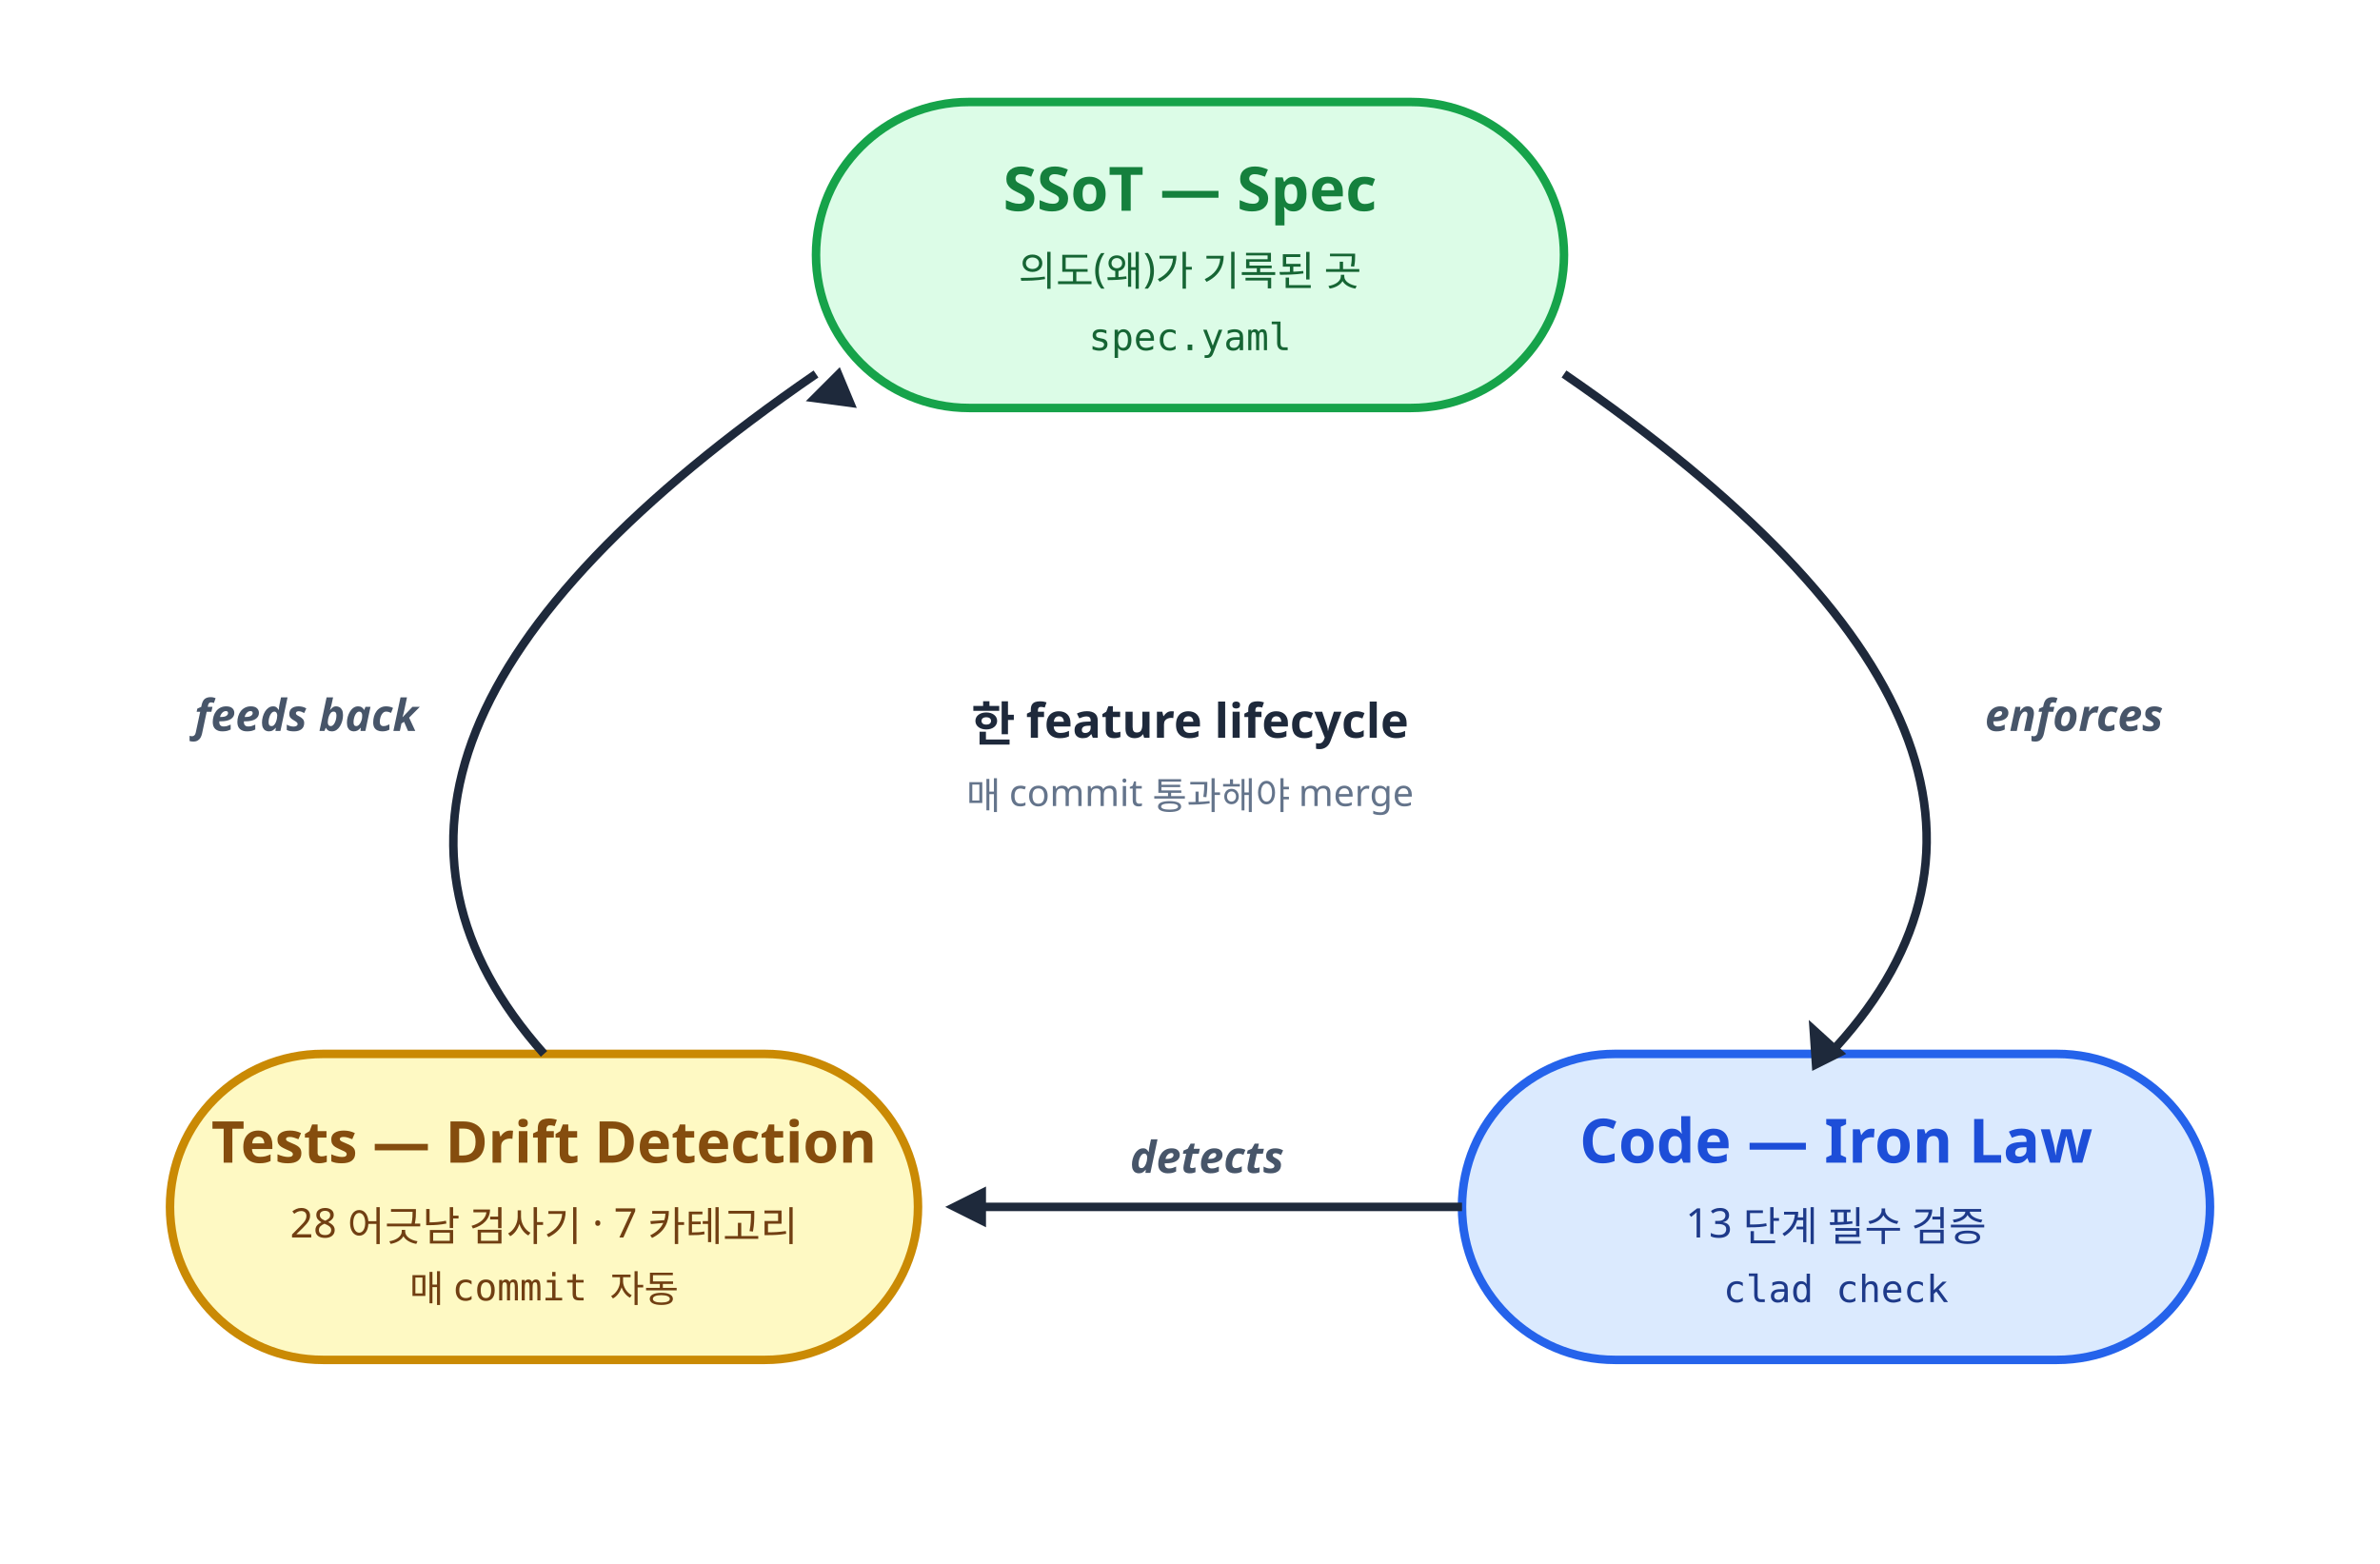
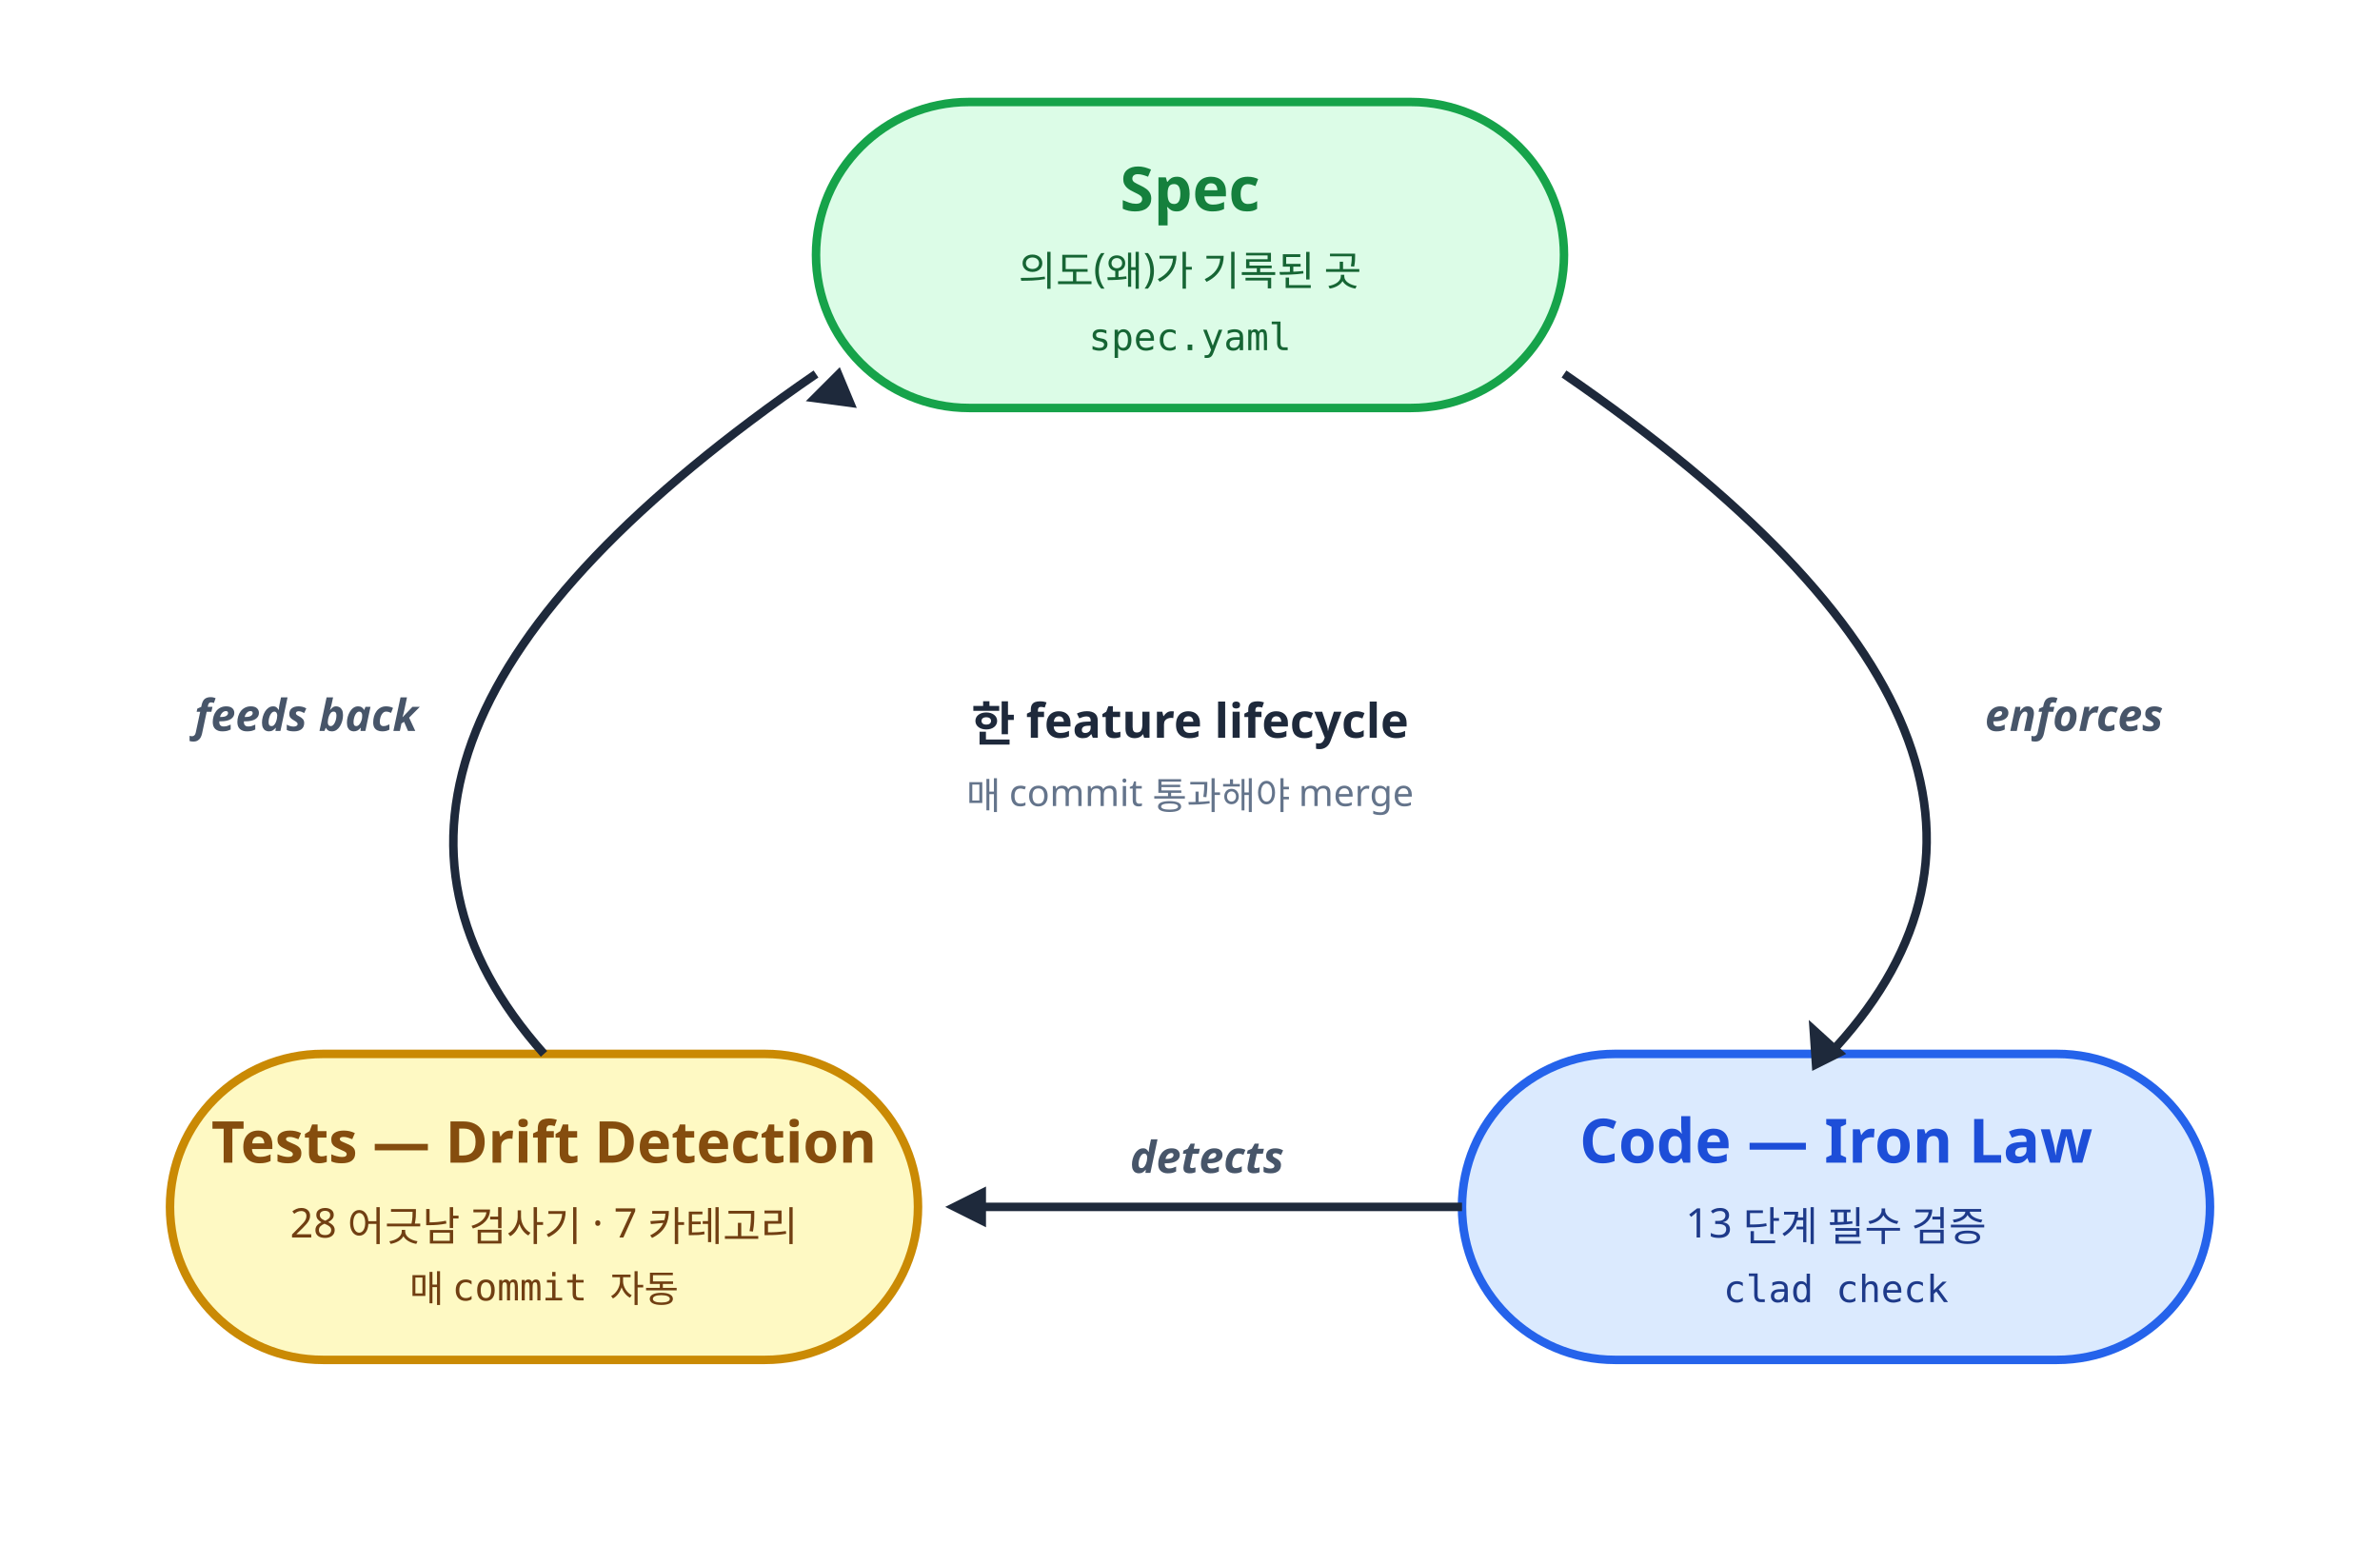
<svg xmlns="http://www.w3.org/2000/svg" width="700" height="460" viewBox="0 0 700 460" role="img" aria-labelledby="cycle-title">
  <rect x="240" y="30" width="220" height="90" rx="45" fill="#dcfce7" stroke="#16a34a" stroke-width="2.5" />
-   <text x="350" y="62" font-family="sans-serif" font-size="18" font-weight="800" fill="#15803d" text-anchor="middle">SSoT — Spec</text>
+   <text x="350" y="62" font-family="sans-serif" font-size="18" font-weight="800" fill="#15803d" text-anchor="middle">Spec</text>
  <text x="350" y="84" font-family="sans-serif" font-size="12" fill="#166534" text-anchor="middle">의도(왜)가 기록된 곳</text>
  <text x="350" y="103" font-family="monospace" font-size="11" fill="#166534" text-anchor="middle">spec.yaml</text>
  <rect x="430" y="310" width="220" height="90" rx="45" fill="#dbeafe" stroke="#2563eb" stroke-width="2.5" />
  <text x="540" y="342" font-family="sans-serif" font-size="18" font-weight="800" fill="#1d4ed8" text-anchor="middle">Code — Iron Law</text>
  <text x="540" y="364" font-family="sans-serif" font-size="12" fill="#1e3a8a" text-anchor="middle">13 단계 필수 검증</text>
  <text x="540" y="383" font-family="monospace" font-size="11" fill="#1e3a8a" text-anchor="middle">clad check</text>
  <rect x="50" y="310" width="220" height="90" rx="45" fill="#fef9c3" stroke="#ca8a04" stroke-width="2.5" />
  <text x="160" y="342" font-family="sans-serif" font-size="17" font-weight="800" fill="#854d0e" text-anchor="middle">Tests — Drift Detection</text>
  <text x="160" y="364" font-family="sans-serif" font-size="12" fill="#713f12" text-anchor="middle">28 어긋남 검사기 · 7 카테고리</text>
  <text x="160" y="383" font-family="monospace" font-size="11" fill="#713f12" text-anchor="middle">매 commit 자동</text>
  <path d="M 460 110 Q 620 220 540 308" fill="none" stroke="#1e293b" stroke-width="2.5" />
  <polygon points="532,300 543,310 533,315" fill="#1e293b" />
  <text x="610" y="215" font-family="sans-serif" font-size="13" font-style="italic" font-weight="600" fill="#475569" text-anchor="middle">enforces</text>
  <line x1="430" y1="355" x2="282" y2="355" stroke="#1e293b" stroke-width="2.5" />
  <polygon points="290,349 278,355 290,361" fill="#1e293b" />
  <text x="355" y="345" font-family="sans-serif" font-size="13" font-style="italic" font-weight="600" fill="#475569" text-anchor="middle">detects</text>
  <path d="M 160 310 Q 80 220 240 110" fill="none" stroke="#1e293b" stroke-width="2.5" />
  <polygon points="237,118 247,108 252,120" fill="#1e293b" />
  <text x="90" y="215" font-family="sans-serif" font-size="13" font-style="italic" font-weight="600" fill="#475569" text-anchor="middle">feeds back</text>
  <text x="350" y="218" font-family="sans-serif" font-size="14" font-weight="700" fill="#1e293b" text-anchor="middle">한 feature lifecycle</text>
  <text x="350" y="238" font-family="sans-serif" font-size="11" fill="#64748b" text-anchor="middle">매 commit 통과해야 merge</text>
</svg>
